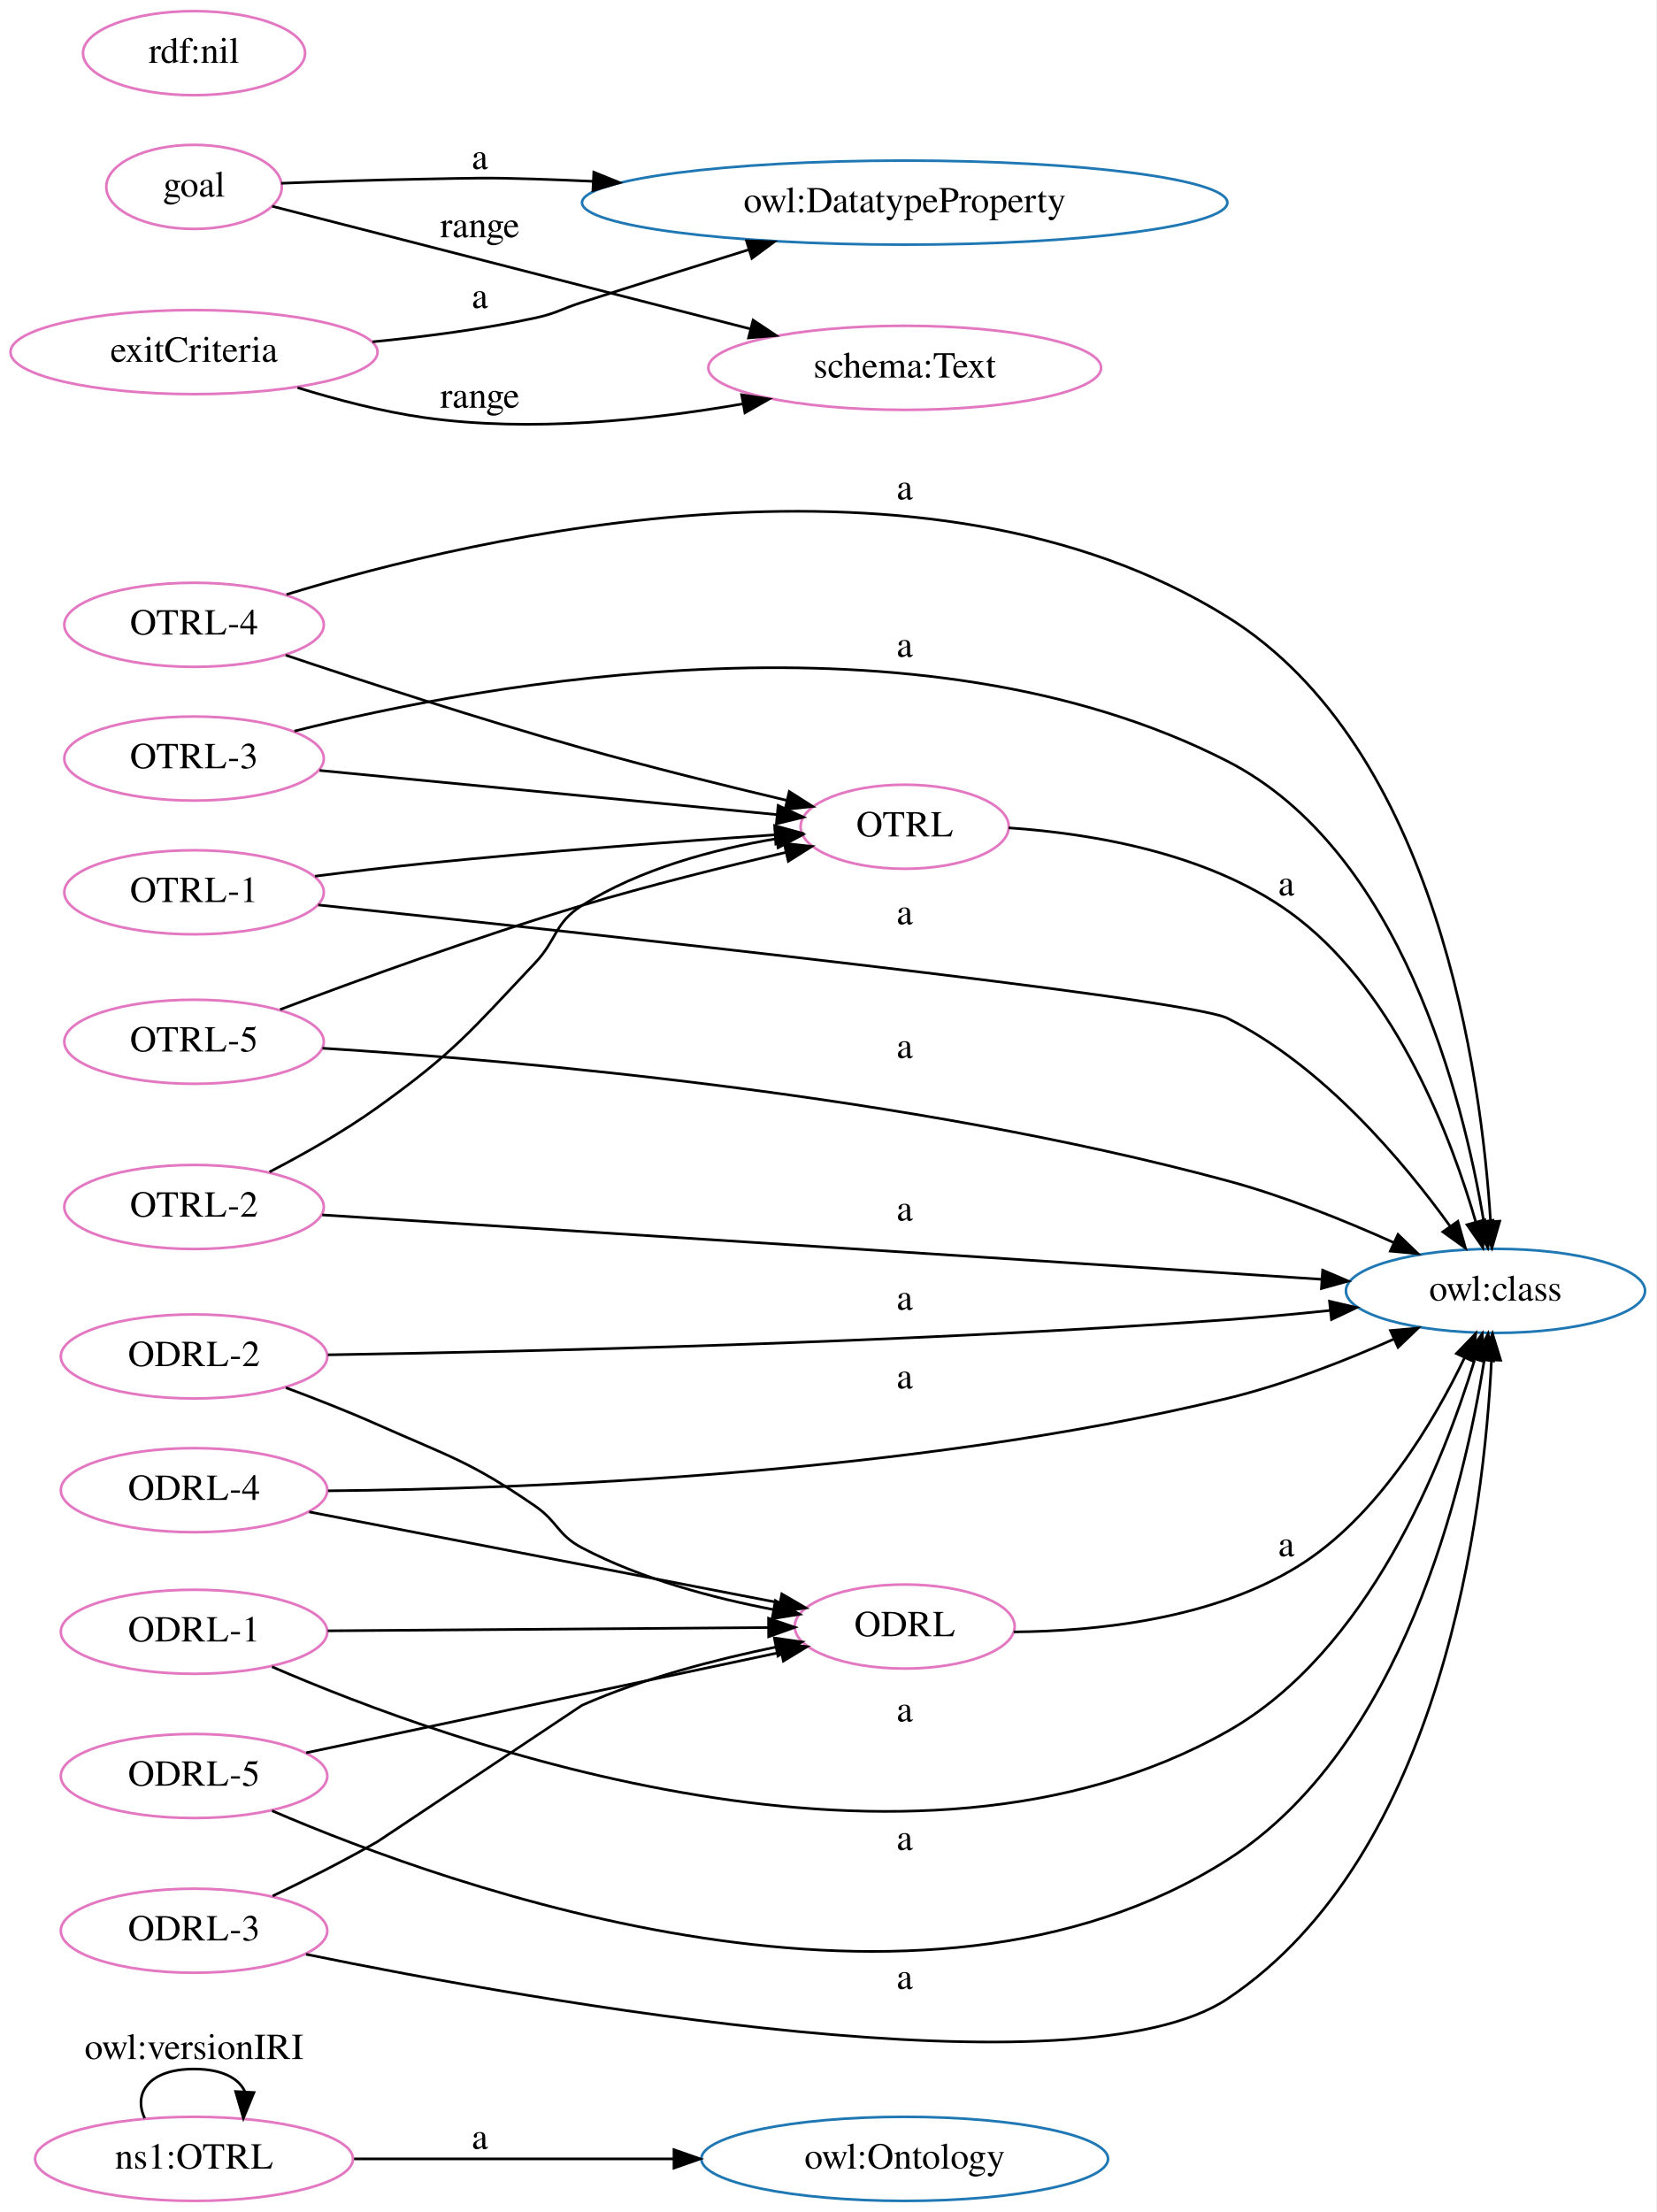
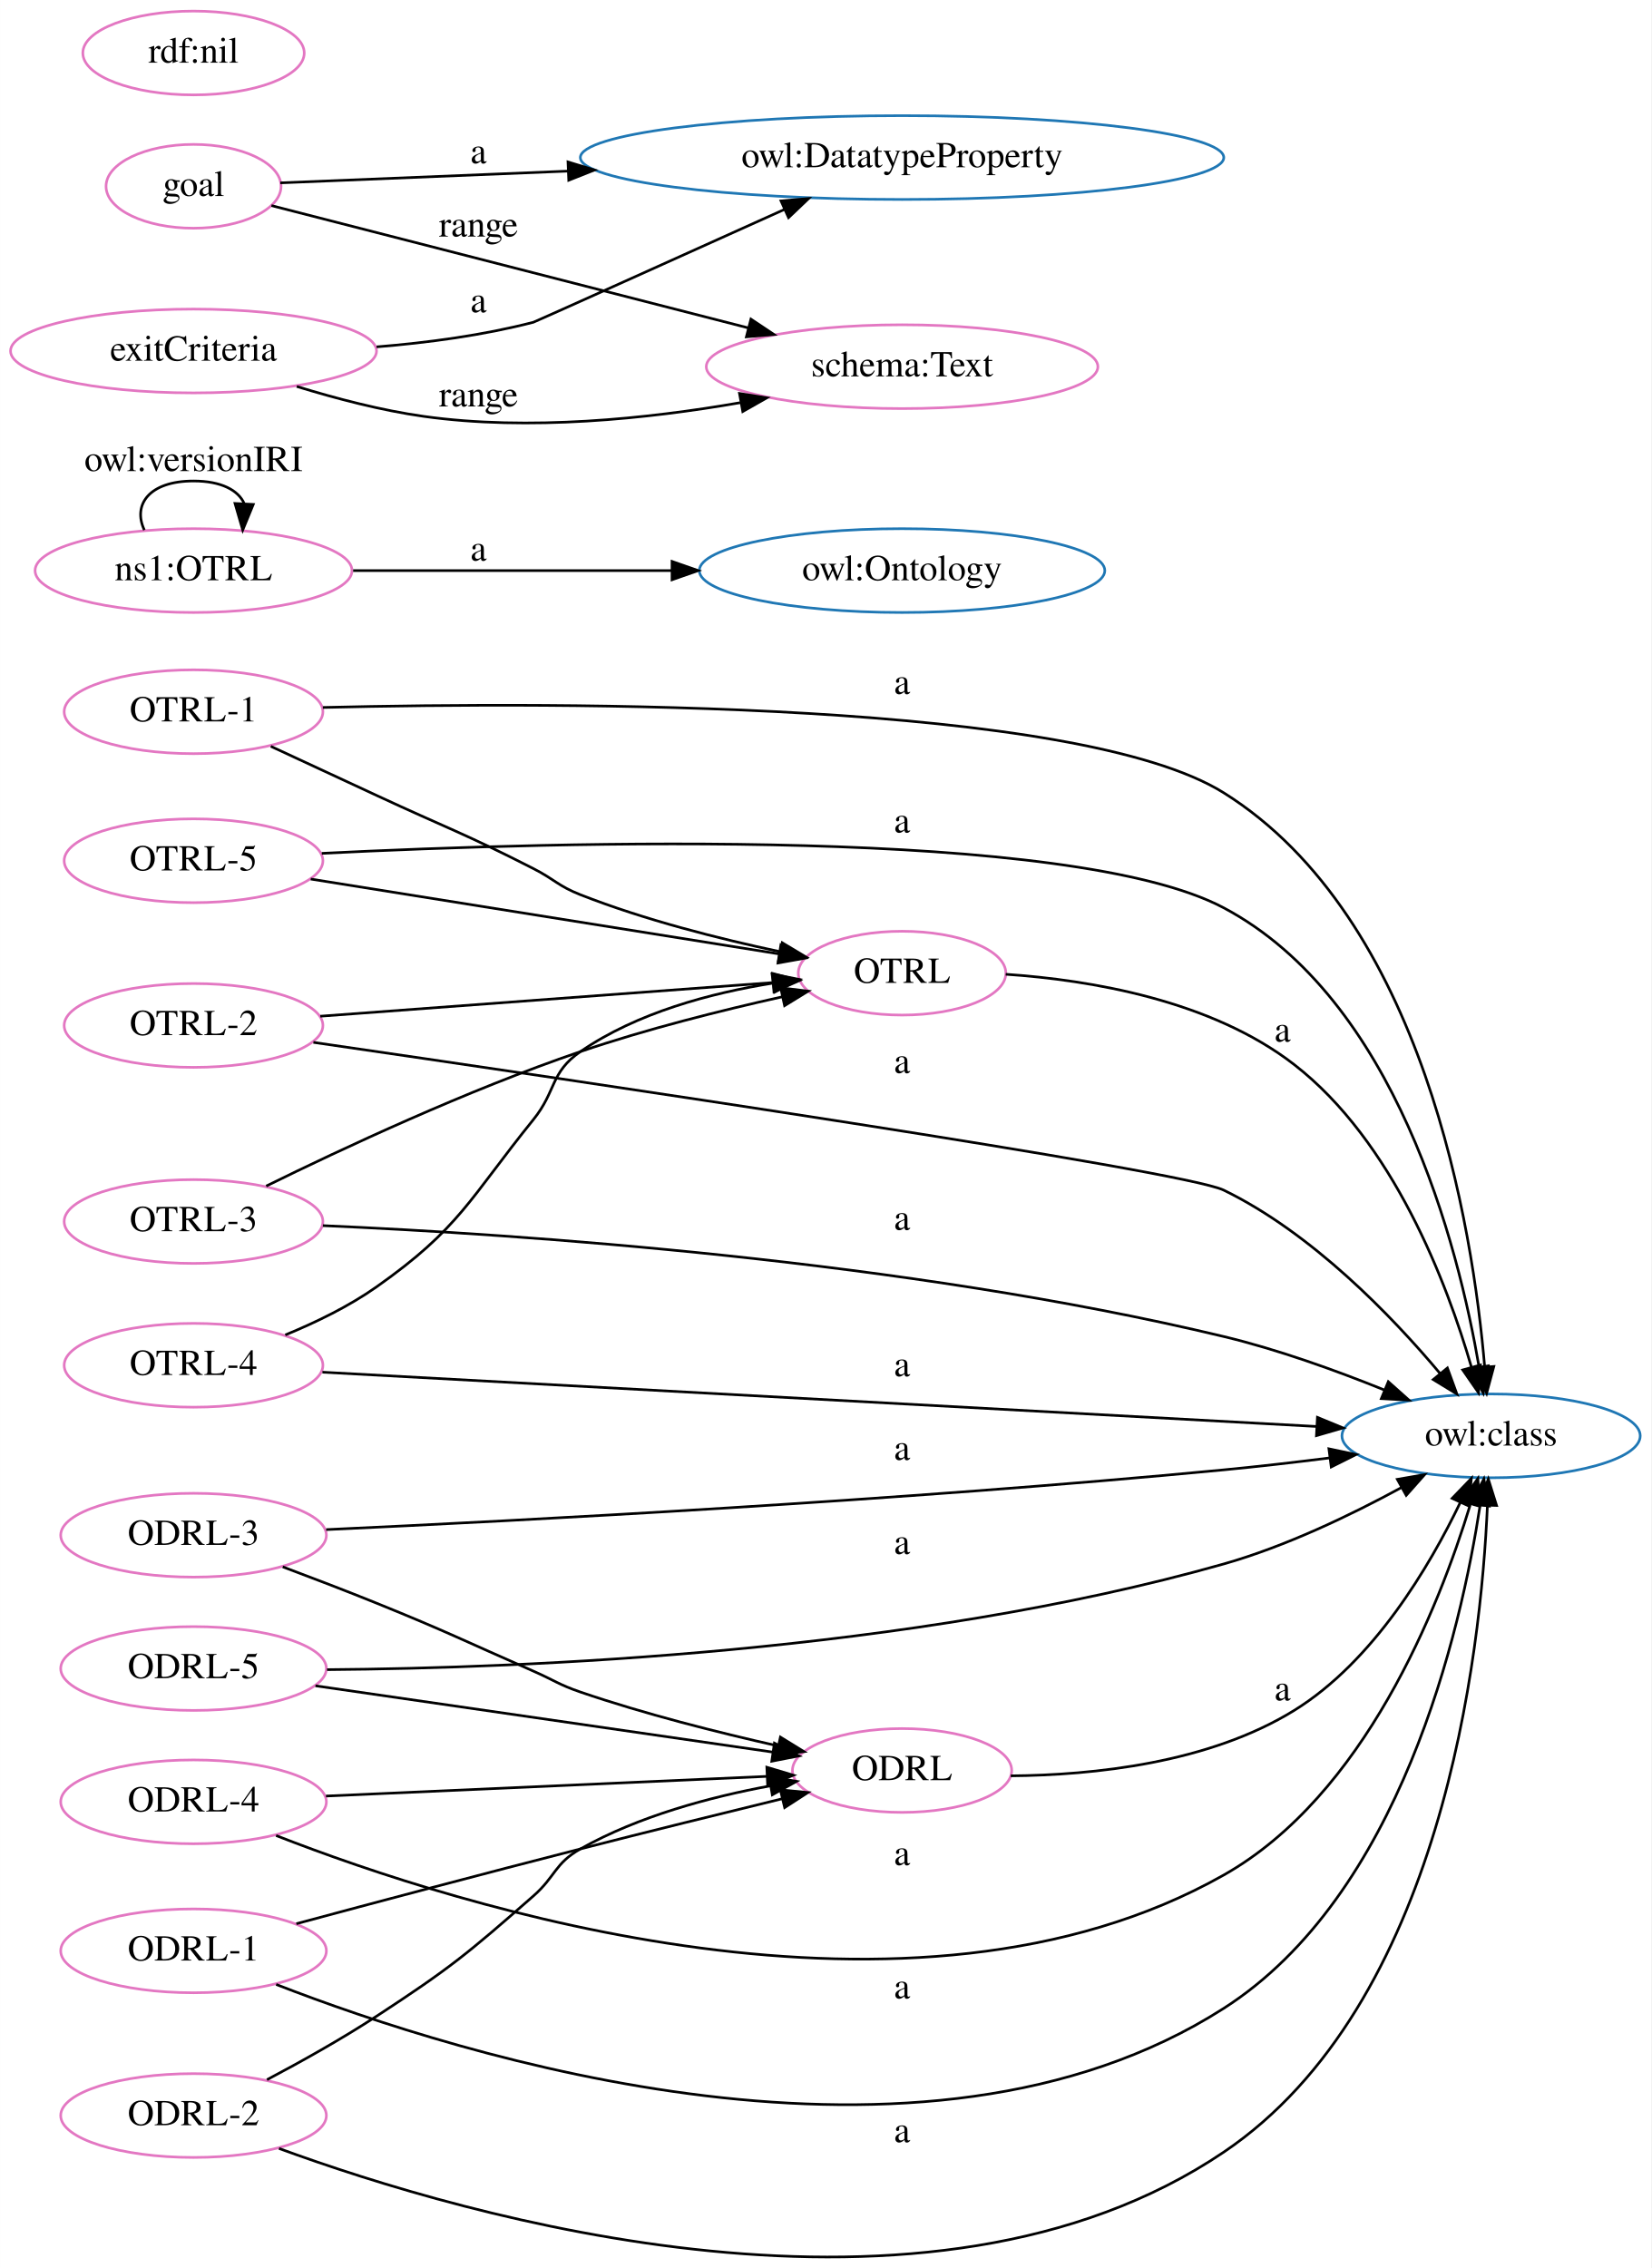
- <svg xmlns="http://www.w3.org/2000/svg" width="632pt" height="844pt" viewBox="0.00 0.00 631.63 843.53">
-   <g id="graph0" class="graph" transform="scale(1 1) rotate(0) translate(4 839.53)">
-     <polygon fill="white" stroke="transparent" points="-4,4 -4,-839.53 627.63,-839.53 627.63,4 -4,4" />
+ <svg xmlns="http://www.w3.org/2000/svg" width="632pt" height="868pt" viewBox="0.00 0.00 631.63 867.59">
+   <g id="graph0" class="graph" transform="scale(1 1) rotate(0) translate(4 863.59)">
+     <polygon fill="white" stroke="transparent" points="-4,4 -4,-863.59 627.63,-863.59 627.63,4 -4,4" />
    <g id="node1" class="node">
-       <ellipse fill="none" stroke="#1f77b4" cx="341.04" cy="-16.26" rx="77.56" ry="16.03" />
-       <text text-anchor="middle" x="341.04" y="-12.56" font-family="Times,serif" font-size="14.00">owl:Ontology</text>
+       <ellipse fill="none" stroke="#e377c2" cx="341.04" cy="-491.32" rx="39.7" ry="16.03" />
+       <text text-anchor="middle" x="341.04" y="-487.62" font-family="Times,serif" font-size="14.00">OTRL</text>
+     </g>
+     <g id="node4" class="node">
+       <ellipse fill="none" stroke="#1f77b4" cx="566.36" cy="-314.32" rx="57.05" ry="16.03" />
+       <text text-anchor="middle" x="566.36" y="-310.62" font-family="Times,serif" font-size="14.00">owl:class</text>
+     </g>
+     <g id="edge15" class="edge">
+       <path fill="none" stroke="black" d="M380.69,-490.9C413.22,-488.68 459.37,-480.92 491.08,-456.32 528.97,-426.93 549.51,-372.76 558.88,-340.49" />
+       <polygon fill="black" stroke="black" points="562.26,-341.41 561.54,-330.84 555.51,-339.55 562.26,-341.41" />
+       <text text-anchor="middle" x="486.58" y="-465.12" font-family="Times,serif" font-size="14.00">a</text>
    </g>
    <g id="node2" class="node">
-       <ellipse fill="none" stroke="#1f77b4" cx="566.36" cy="-347.26" rx="57.05" ry="16.03" />
-       <text text-anchor="middle" x="566.36" y="-343.56" font-family="Times,serif" font-size="14.00">owl:class</text>
+       <ellipse fill="none" stroke="#1f77b4" cx="341.04" cy="-645.32" rx="77.56" ry="16.03" />
+       <text text-anchor="middle" x="341.04" y="-641.62" font-family="Times,serif" font-size="14.00">owl:Ontology</text>
    </g>
    <g id="node3" class="node">
-       <ellipse fill="none" stroke="#e377c2" cx="341.04" cy="-524.26" rx="39.7" ry="16.03" />
-       <text text-anchor="middle" x="341.04" y="-520.56" font-family="Times,serif" font-size="14.00">OTRL</text>
+       <ellipse fill="none" stroke="#e377c2" cx="341.04" cy="-186.32" rx="41.94" ry="16.03" />
+       <text text-anchor="middle" x="341.04" y="-182.62" font-family="Times,serif" font-size="14.00">ODRL</text>
+     </g>
+     <g id="edge12" class="edge">
+       <path fill="none" stroke="black" d="M382.62,-184.27C414.37,-184.53 458.46,-189.14 491.08,-209.32 521.42,-228.1 542.82,-264.34 554.62,-288.93" />
+       <polygon fill="black" stroke="black" points="551.46,-290.42 558.82,-298.04 557.82,-287.5 551.46,-290.42" />
+       <text text-anchor="middle" x="486.58" y="-213.12" font-family="Times,serif" font-size="14.00">a</text>
+     </g>
+     <g id="node5" class="node">
+       <ellipse fill="none" stroke="#1f77b4" cx="341.04" cy="-803.32" rx="123.07" ry="16.03" />
+       <text text-anchor="middle" x="341.04" y="-799.62" font-family="Times,serif" font-size="14.00">owl:DatatypeProperty</text>
+     </g>
+     <g id="node6" class="node">
+       <ellipse fill="none" stroke="#e377c2" cx="70" cy="-534.32" rx="49.49" ry="16.03" />
+       <text text-anchor="middle" x="70" y="-530.62" font-family="Times,serif" font-size="14.00">OTRL-5</text>
+     </g>
+     <g id="edge20" class="edge">
+       <path fill="none" stroke="black" d="M114.83,-527.32C164.14,-519.44 243.89,-506.69 294.07,-498.67" />
+       <polygon fill="black" stroke="black" points="294.68,-502.12 304,-497.08 293.57,-495.21 294.68,-502.12" />
+     </g>
+     <g id="edge1" class="edge">
+       <path fill="none" stroke="black" d="M119.06,-537.15C210.5,-541.73 405.63,-547.37 464.08,-516.32 529.97,-481.33 553.86,-386.84 561.78,-340.57" />
+       <polygon fill="black" stroke="black" points="565.24,-341.11 563.36,-330.69 558.33,-340.01 565.24,-341.11" />
+       <text text-anchor="middle" x="341.04" y="-545.12" font-family="Times,serif" font-size="14.00">a</text>
+     </g>
+     <g id="node7" class="node">
+       <ellipse fill="none" stroke="#e377c2" cx="70" cy="-792.32" rx="33.47" ry="16.03" />
+       <text text-anchor="middle" x="70" y="-788.62" font-family="Times,serif" font-size="14.00">goal</text>
+     </g>
+     <g id="edge11" class="edge">
+       <path fill="none" stroke="black" d="M103.19,-793.64C130.83,-794.77 172.55,-796.47 213.32,-798.14" />
+       <polygon fill="black" stroke="black" points="213.24,-801.64 223.37,-798.55 213.53,-794.65 213.24,-801.64" />
+       <text text-anchor="middle" x="179.01" y="-801.12" font-family="Times,serif" font-size="14.00">a</text>
+     </g>
+     <g id="node12" class="node">
+       <ellipse fill="none" stroke="#e377c2" cx="341.04" cy="-723.32" rx="74.91" ry="16.03" />
+       <text text-anchor="middle" x="341.04" y="-719.62" font-family="Times,serif" font-size="14.00">schema:Text</text>
+     </g>
+     <g id="edge5" class="edge">
+       <path fill="none" stroke="black" d="M99.8,-784.94C143.15,-773.82 226.07,-752.55 282.22,-738.15" />
+       <polygon fill="black" stroke="black" points="283.22,-741.51 292.03,-735.64 281.48,-734.73 283.22,-741.51" />
+       <text text-anchor="middle" x="179.01" y="-773.12" font-family="Times,serif" font-size="14.00">range</text>
+     </g>
+     <g id="node8" class="node">
+       <ellipse fill="none" stroke="#e377c2" cx="70" cy="-843.32" rx="42.35" ry="16.03" />
+       <text text-anchor="middle" x="70" y="-839.62" font-family="Times,serif" font-size="14.00">rdf:nil</text>
+     </g>
+     <g id="node9" class="node">
+       <ellipse fill="none" stroke="#e377c2" cx="70" cy="-591.32" rx="49.49" ry="16.03" />
+       <text text-anchor="middle" x="70" y="-587.62" font-family="Times,serif" font-size="14.00">OTRL-1</text>
+     </g>
+     <g id="edge10" class="edge">
+       <path fill="none" stroke="black" d="M99.55,-578.1C111.98,-572.34 126.72,-565.51 140.01,-559.32 166.69,-546.91 173.8,-544.7 200.01,-531.32 208.16,-527.16 209.49,-524.67 218.01,-521.32 242.51,-511.7 271.02,-504.49 294.32,-499.55" />
+       <polygon fill="black" stroke="black" points="295.2,-502.94 304.29,-497.5 293.79,-496.08 295.2,-502.94" />
    </g>
    <g id="edge3" class="edge">
-       <path fill="none" stroke="black" d="M380.69,-523.84C413.22,-521.62 459.37,-513.86 491.08,-489.26 528.97,-459.87 549.51,-405.7 558.88,-373.43" />
-       <polygon fill="black" stroke="black" points="562.26,-374.35 561.54,-363.78 555.51,-372.49 562.26,-374.35" />
-       <text text-anchor="middle" x="486.58" y="-498.06" font-family="Times,serif" font-size="14.00">a</text>
-     </g>
-     <g id="node4" class="node">
-       <ellipse fill="none" stroke="#e377c2" cx="341.04" cy="-219.26" rx="41.94" ry="16.03" />
-       <text text-anchor="middle" x="341.04" y="-215.56" font-family="Times,serif" font-size="14.00">ODRL</text>
+       <path fill="none" stroke="black" d="M119.46,-592.96C211.59,-595.19 407.87,-595.51 464.08,-560.32 540.81,-512.29 559.41,-393.61 563.92,-340.61" />
+       <polygon fill="black" stroke="black" points="567.41,-340.87 564.66,-330.64 560.43,-340.35 567.41,-340.87" />
+       <text text-anchor="middle" x="341.04" y="-598.12" font-family="Times,serif" font-size="14.00">a</text>
+     </g>
+     <g id="node10" class="node">
+       <ellipse fill="none" stroke="#e377c2" cx="70" cy="-471.32" rx="49.49" ry="16.03" />
+       <text text-anchor="middle" x="70" y="-467.62" font-family="Times,serif" font-size="14.00">OTRL-2</text>
+     </g>
+     <g id="edge18" class="edge">
+       <path fill="none" stroke="black" d="M118.48,-474.85C167.21,-478.47 242.64,-484.08 291.69,-487.73" />
+       <polygon fill="black" stroke="black" points="291.5,-491.22 301.74,-488.48 292.02,-484.24 291.5,-491.22" />
+     </g>
+     <g id="edge4" class="edge">
+       <path fill="none" stroke="black" d="M115.85,-464.85C215.63,-450.34 448.49,-415.92 464.08,-408.32 497.92,-391.83 528.34,-360.23 546.8,-338.24" />
+       <polygon fill="black" stroke="black" points="549.65,-340.29 553.28,-330.34 544.23,-335.86 549.65,-340.29" />
+       <text text-anchor="middle" x="341.04" y="-453.12" font-family="Times,serif" font-size="14.00">a</text>
+     </g>
+     <g id="node11" class="node">
+       <ellipse fill="none" stroke="#e377c2" cx="70" cy="-225.32" rx="50.82" ry="16.03" />
+       <text text-anchor="middle" x="70" y="-221.62" font-family="Times,serif" font-size="14.00">ODRL-5</text>
+     </g>
+     <g id="edge19" class="edge">
+       <path fill="none" stroke="black" d="M116.64,-218.71C165.21,-211.67 241.75,-200.57 291.43,-193.37" />
+       <polygon fill="black" stroke="black" points="292.21,-196.79 301.6,-191.9 291.2,-189.87 292.21,-196.79" />
+     </g>
+     <g id="edge17" class="edge">
+       <path fill="none" stroke="black" d="M121.06,-224.89C196.78,-225.47 344.29,-231.39 464.08,-265.32 487.82,-272.05 512.79,-284.07 532,-294.52" />
+       <polygon fill="black" stroke="black" points="530.5,-297.69 540.93,-299.49 533.9,-291.57 530.5,-297.69" />
+       <text text-anchor="middle" x="341.04" y="-269.12" font-family="Times,serif" font-size="14.00">a</text>
+     </g>
+     <g id="node13" class="node">
+       <ellipse fill="none" stroke="#e377c2" cx="70" cy="-341.32" rx="49.49" ry="16.03" />
+       <text text-anchor="middle" x="70" y="-337.62" font-family="Times,serif" font-size="14.00">OTRL-4</text>
+     </g>
+     <g id="edge14" class="edge">
+       <path fill="none" stroke="black" d="M105.1,-352.93C116.72,-357.7 129.44,-363.87 140.01,-371.32 171.88,-393.78 175.51,-404.99 200.01,-435.32 208.84,-446.26 206.43,-453.35 218.01,-461.32 239.62,-476.21 267.88,-483.73 291.75,-487.52" />
+       <polygon fill="black" stroke="black" points="291.3,-490.99 301.69,-488.93 292.28,-484.06 291.3,-490.99" />
+     </g>
+     <g id="edge21" class="edge">
+       <path fill="none" stroke="black" d="M119.3,-338.68C208.44,-333.82 398.88,-323.42 499.66,-317.91" />
+       <polygon fill="black" stroke="black" points="499.93,-321.4 509.72,-317.36 499.55,-314.41 499.93,-321.4" />
+       <text text-anchor="middle" x="341.04" y="-337.12" font-family="Times,serif" font-size="14.00">a</text>
+     </g>
+     <g id="node14" class="node">
+       <ellipse fill="none" stroke="#e377c2" cx="70" cy="-276.32" rx="50.82" ry="16.03" />
+       <text text-anchor="middle" x="70" y="-272.62" font-family="Times,serif" font-size="14.00">ODRL-3</text>
+     </g>
+     <g id="edge13" class="edge">
+       <path fill="none" stroke="black" d="M104.12,-264.22C115.54,-259.94 128.38,-255.03 140.01,-250.32 166.95,-239.42 173.39,-236 200.01,-224.32 208.02,-220.8 209.72,-219.16 218.01,-216.32 242.55,-207.93 270.62,-200.86 293.65,-195.69" />
+       <polygon fill="black" stroke="black" points="294.5,-199.09 303.51,-193.53 293,-192.25 294.5,-199.09" />
+     </g>
+     <g id="edge22" class="edge">
+       <path fill="none" stroke="black" d="M120.73,-278.46C195.39,-281.9 340.88,-289.51 464.08,-301.32 477.23,-302.58 491.3,-304.21 504.65,-305.89" />
+       <polygon fill="black" stroke="black" points="504.32,-309.37 514.68,-307.17 505.21,-302.43 504.32,-309.37" />
+       <text text-anchor="middle" x="341.04" y="-305.12" font-family="Times,serif" font-size="14.00">a</text>
+     </g>
+     <g id="node15" class="node">
+       <ellipse fill="none" stroke="#e377c2" cx="70" cy="-174.32" rx="50.82" ry="16.03" />
+       <text text-anchor="middle" x="70" y="-170.62" font-family="Times,serif" font-size="14.00">ODRL-4</text>
+     </g>
+     <g id="edge25" class="edge">
+       <path fill="none" stroke="black" d="M120.66,-176.54C168.62,-178.68 240.88,-181.9 289.22,-184.06" />
+       <polygon fill="black" stroke="black" points="289.31,-187.56 299.46,-184.51 289.62,-180.57 289.31,-187.56" />
+     </g>
+     <g id="edge23" class="edge">
+       <path fill="none" stroke="black" d="M101.58,-161.43C171.18,-134.25 344.64,-78.86 464.08,-146.32 518.02,-176.79 546.44,-248.78 558.37,-287.9" />
+       <polygon fill="black" stroke="black" points="555.15,-289.38 561.31,-298 561.88,-287.42 555.15,-289.38" />
+       <text text-anchor="middle" x="341.04" y="-150.12" font-family="Times,serif" font-size="14.00">a</text>
+     </g>
+     <g id="node16" class="node">
+       <ellipse fill="none" stroke="#e377c2" cx="70" cy="-645.32" rx="60.62" ry="16.03" />
+       <text text-anchor="middle" x="70" y="-641.62" font-family="Times,serif" font-size="14.00">ns1:OTRL</text>
+     </g>
+     <g id="edge24" class="edge">
+       <path fill="none" stroke="black" d="M131.05,-645.32C166.88,-645.32 213,-645.32 252.8,-645.32" />
+       <polygon fill="black" stroke="black" points="253.04,-648.82 263.04,-645.32 253.04,-641.82 253.04,-648.82" />
+       <text text-anchor="middle" x="179.01" y="-649.12" font-family="Times,serif" font-size="14.00">a</text>
+     </g>
+     <g id="edge27" class="edge">
+       <path fill="none" stroke="black" d="M51.18,-660.83C46.64,-670.44 52.92,-679.59 70,-679.59 80.68,-679.59 87.14,-676.01 89.37,-670.99" />
+       <polygon fill="black" stroke="black" points="92.85,-670.63 88.82,-660.83 85.86,-671 92.85,-670.63" />
+       <text text-anchor="middle" x="70" y="-683.39" font-family="Times,serif" font-size="14.00">owl:versionIRI</text>
+     </g>
+     <g id="node17" class="node">
+       <ellipse fill="none" stroke="#e377c2" cx="70" cy="-54.32" rx="50.82" ry="16.03" />
+       <text text-anchor="middle" x="70" y="-50.62" font-family="Times,serif" font-size="14.00">ODRL-2</text>
+     </g>
+     <g id="edge9" class="edge">
+       <path fill="none" stroke="black" d="M98.09,-68.03C111.05,-74.88 126.61,-83.57 140.01,-92.32 168.14,-110.7 174.74,-116.17 200.01,-138.32 208.51,-145.78 208.15,-150.77 218.01,-156.32 240.19,-168.83 267.52,-176.17 290.68,-180.45" />
+       <polygon fill="black" stroke="black" points="290.22,-183.92 300.67,-182.16 291.4,-177.02 290.22,-183.92" />
+     </g>
+     <g id="edge7" class="edge">
+       <path fill="none" stroke="black" d="M102.69,-41.73C174.2,-15.56 350.75,36.19 464.08,-40.32 547.6,-96.71 562.48,-230.63 564.96,-287.76" />
+       <polygon fill="black" stroke="black" points="561.46,-287.93 565.3,-297.8 568.46,-287.69 561.46,-287.93" />
+       <text text-anchor="middle" x="341.04" y="-44.12" font-family="Times,serif" font-size="14.00">a</text>
+     </g>
+     <g id="node18" class="node">
+       <ellipse fill="none" stroke="#e377c2" cx="70" cy="-117.32" rx="50.82" ry="16.03" />
+       <text text-anchor="middle" x="70" y="-113.62" font-family="Times,serif" font-size="14.00">ODRL-1</text>
    </g>
    <g id="edge16" class="edge">
-       <path fill="none" stroke="black" d="M382.62,-217.21C414.37,-217.47 458.46,-222.08 491.08,-242.26 521.42,-261.04 542.82,-297.28 554.62,-321.87" />
-       <polygon fill="black" stroke="black" points="551.46,-323.36 558.82,-330.98 557.82,-320.44 551.46,-323.36" />
-       <text text-anchor="middle" x="486.58" y="-246.06" font-family="Times,serif" font-size="14.00">a</text>
-     </g>
-     <g id="node5" class="node">
-       <ellipse fill="none" stroke="#1f77b4" cx="341.04" cy="-762.26" rx="123.07" ry="16.03" />
-       <text text-anchor="middle" x="341.04" y="-758.56" font-family="Times,serif" font-size="14.00">owl:DatatypeProperty</text>
-     </g>
-     <g id="node6" class="node">
-       <ellipse fill="none" stroke="#e377c2" cx="70" cy="-271.26" rx="50.82" ry="16.03" />
-       <text text-anchor="middle" x="70" y="-267.56" font-family="Times,serif" font-size="14.00">ODRL-4</text>
-     </g>
-     <g id="edge1" class="edge">
-       <path fill="none" stroke="black" d="M121.1,-271.02C196.54,-271.71 343.36,-277.14 464.08,-306.26 485.75,-311.49 508.87,-320.56 527.53,-328.84" />
-       <polygon fill="black" stroke="black" points="526.31,-332.13 536.86,-333.07 529.2,-325.75 526.31,-332.13" />
-       <text text-anchor="middle" x="341.04" y="-310.06" font-family="Times,serif" font-size="14.00">a</text>
-     </g>
-     <g id="edge24" class="edge">
-       <path fill="none" stroke="black" d="M113.93,-262.97C162.92,-253.5 242.79,-238.06 293.31,-228.3" />
-       <polygon fill="black" stroke="black" points="294.17,-231.7 303.32,-226.36 292.84,-224.82 294.17,-231.7" />
-     </g>
-     <g id="node7" class="node">
-       <ellipse fill="none" stroke="#e377c2" cx="70" cy="-550.26" rx="49.49" ry="16.03" />
-       <text text-anchor="middle" x="70" y="-546.56" font-family="Times,serif" font-size="14.00">OTRL-3</text>
+       <path fill="none" stroke="black" d="M109.33,-127.7C138.97,-135.67 181.04,-146.88 218.01,-156.32 243.51,-162.84 272.08,-169.88 295.16,-175.5" />
+       <polygon fill="black" stroke="black" points="294.48,-178.93 305.02,-177.89 296.13,-172.13 294.48,-178.93" />
+     </g>
+     <g id="edge8" class="edge">
+       <path fill="none" stroke="black" d="M101.61,-104.47C172.02,-77.09 348.33,-21.32 464.08,-95.32 531.67,-138.54 554.81,-239.66 562.18,-287.86" />
+       <polygon fill="black" stroke="black" points="558.73,-288.43 563.6,-297.84 565.66,-287.45 558.73,-288.43" />
+       <text text-anchor="middle" x="341.04" y="-99.12" font-family="Times,serif" font-size="14.00">a</text>
+     </g>
+     <g id="node19" class="node">
+       <ellipse fill="none" stroke="#e377c2" cx="70" cy="-729.32" rx="70.01" ry="16.03" />
+       <text text-anchor="middle" x="70" y="-725.62" font-family="Times,serif" font-size="14.00">exitCriteria</text>
+     </g>
+     <g id="edge26" class="edge">
+       <path fill="none" stroke="black" d="M140.02,-730.9C159.63,-732.5 180.86,-735.35 200.01,-740.32 200.65,-740.49 255.22,-765.07 296.03,-783.47" />
+       <polygon fill="black" stroke="black" points="294.73,-786.73 305.29,-787.65 297.61,-780.34 294.73,-786.73" />
+       <text text-anchor="middle" x="179.01" y="-744.12" font-family="Times,serif" font-size="14.00">a</text>
+     </g>
+     <g id="edge6" class="edge">
+       <path fill="none" stroke="black" d="M109.48,-715.76C124.43,-711.16 141.82,-706.6 158.01,-704.32 198.24,-698.66 243.7,-703.39 279.13,-709.55" />
+       <polygon fill="black" stroke="black" points="278.85,-713.06 289.31,-711.41 280.1,-706.17 278.85,-713.06" />
+       <text text-anchor="middle" x="179.01" y="-708.12" font-family="Times,serif" font-size="14.00">range</text>
+     </g>
+     <g id="node20" class="node">
+       <ellipse fill="none" stroke="#e377c2" cx="70" cy="-396.32" rx="49.49" ry="16.03" />
+       <text text-anchor="middle" x="70" y="-392.62" font-family="Times,serif" font-size="14.00">OTRL-3</text>
    </g>
    <g id="edge2" class="edge">
-       <path fill="none" stroke="black" d="M108.27,-560.73C181.26,-579.06 346.23,-609.59 464.08,-549.26 530.49,-515.27 554.12,-420.3 561.89,-373.71" />
-       <polygon fill="black" stroke="black" points="565.36,-374.17 563.42,-363.76 558.44,-373.11 565.36,-374.17" />
-       <text text-anchor="middle" x="341.04" y="-589.06" font-family="Times,serif" font-size="14.00">a</text>
-     </g>
-     <g id="edge8" class="edge">
-       <path fill="none" stroke="black" d="M117.87,-545.73C166.78,-541.01 243.08,-533.63 292.31,-528.88" />
-       <polygon fill="black" stroke="black" points="292.77,-532.35 302.39,-527.9 292.1,-525.38 292.77,-532.35" />
-     </g>
-     <g id="node8" class="node">
-       <ellipse fill="none" stroke="#e377c2" cx="70" cy="-819.26" rx="42.35" ry="16.03" />
-       <text text-anchor="middle" x="70" y="-815.56" font-family="Times,serif" font-size="14.00">rdf:nil</text>
-     </g>
-     <g id="node9" class="node">
-       <ellipse fill="none" stroke="#e377c2" cx="70" cy="-16.26" rx="60.62" ry="16.03" />
-       <text text-anchor="middle" x="70" y="-12.56" font-family="Times,serif" font-size="14.00">ns1:OTRL</text>
-     </g>
-     <g id="edge25" class="edge">
-       <path fill="none" stroke="black" d="M131.05,-16.26C166.88,-16.26 213,-16.26 252.8,-16.26" />
-       <polygon fill="black" stroke="black" points="253.04,-19.76 263.04,-16.26 253.04,-12.76 253.04,-19.76" />
-       <text text-anchor="middle" x="179.01" y="-20.06" font-family="Times,serif" font-size="14.00">a</text>
-     </g>
-     <g id="edge19" class="edge">
-       <path fill="none" stroke="black" d="M51.18,-31.77C46.64,-41.38 52.92,-50.53 70,-50.53 80.68,-50.53 87.14,-46.95 89.37,-41.93" />
-       <polygon fill="black" stroke="black" points="92.85,-41.57 88.82,-31.77 85.86,-41.94 92.85,-41.57" />
-       <text text-anchor="middle" x="70" y="-54.33" font-family="Times,serif" font-size="14.00">owl:versionIRI</text>
-     </g>
-     <g id="node10" class="node">
-       <ellipse fill="none" stroke="#e377c2" cx="70" cy="-601.26" rx="49.49" ry="16.03" />
-       <text text-anchor="middle" x="70" y="-597.56" font-family="Times,serif" font-size="14.00">OTRL-4</text>
-     </g>
-     <g id="edge20" class="edge">
-       <path fill="none" stroke="black" d="M105.28,-612.83C177.84,-635.05 349.69,-675.54 464.08,-604.26 544.4,-554.21 561.07,-428.61 564.49,-373.67" />
-       <polygon fill="black" stroke="black" points="567.99,-373.84 565.02,-363.67 561,-373.48 567.99,-373.84" />
-       <text text-anchor="middle" x="341.04" y="-649.06" font-family="Times,serif" font-size="14.00">a</text>
-     </g>
-     <g id="edge21" class="edge">
-       <path fill="none" stroke="black" d="M104.96,-589.68C134.63,-579.73 178.94,-565.3 218.01,-554.26 243.7,-547.01 272.72,-539.83 296.02,-534.32" />
-       <polygon fill="black" stroke="black" points="297.01,-537.68 305.95,-531.99 295.41,-530.86 297.01,-537.68" />
-     </g>
-     <g id="node11" class="node">
-       <ellipse fill="none" stroke="#e377c2" cx="70" cy="-322.26" rx="50.82" ry="16.03" />
-       <text text-anchor="middle" x="70" y="-318.56" font-family="Times,serif" font-size="14.00">ODRL-2</text>
-     </g>
-     <g id="edge4" class="edge">
-       <path fill="none" stroke="black" d="M121.02,-322.88C195.75,-324.07 340.97,-327.4 464.08,-336.26 476.75,-337.18 490.28,-338.44 503.19,-339.79" />
-       <polygon fill="black" stroke="black" points="503.06,-343.3 513.38,-340.89 503.81,-336.34 503.06,-343.3" />
-       <text text-anchor="middle" x="341.04" y="-340.06" font-family="Times,serif" font-size="14.00">a</text>
-     </g>
-     <g id="edge26" class="edge">
-       <path fill="none" stroke="black" d="M105.02,-310.34C116.27,-306.16 128.78,-301.26 140.01,-296.26 167.43,-284.06 175.26,-282.26 200.01,-265.26 208.83,-259.2 208.53,-254.24 218.01,-249.26 240.55,-237.42 267.91,-230.14 291,-225.72" />
-       <polygon fill="black" stroke="black" points="291.72,-229.15 300.95,-223.94 290.49,-222.26 291.72,-229.15" />
-     </g>
-     <g id="node12" class="node">
-       <ellipse fill="none" stroke="#e377c2" cx="70" cy="-499.26" rx="49.49" ry="16.03" />
-       <text text-anchor="middle" x="70" y="-495.56" font-family="Times,serif" font-size="14.00">OTRL-1</text>
-     </g>
-     <g id="edge6" class="edge">
-       <path fill="none" stroke="black" d="M117.37,-494.43C218.01,-483.84 448.7,-458.89 464.08,-451.26 500.48,-433.22 531.2,-396.67 548.95,-372.06" />
-       <polygon fill="black" stroke="black" points="552.02,-373.79 554.9,-363.6 546.29,-369.77 552.02,-373.79" />
-       <text text-anchor="middle" x="341.04" y="-487.06" font-family="Times,serif" font-size="14.00">a</text>
-     </g>
-     <g id="edge15" class="edge">
-       <path fill="none" stroke="black" d="M116.11,-505.39C129.57,-507.11 144.37,-508.88 158.01,-510.26 203.07,-514.84 254.54,-518.67 291.23,-521.16" />
-       <polygon fill="black" stroke="black" points="291.43,-524.68 301.64,-521.86 291.9,-517.7 291.43,-524.68" />
-     </g>
-     <g id="node13" class="node">
-       <ellipse fill="none" stroke="#e377c2" cx="70" cy="-768.26" rx="33.47" ry="16.03" />
-       <text text-anchor="middle" x="70" y="-764.56" font-family="Times,serif" font-size="14.00">goal</text>
-     </g>
-     <g id="edge22" class="edge">
-       <path fill="none" stroke="black" d="M103.22,-769.64C119.62,-770.27 139.87,-770.95 158.01,-771.26 176.67,-771.59 181.35,-771.86 200.01,-771.26 207.21,-771.03 214.61,-770.73 222.07,-770.39" />
-       <polygon fill="black" stroke="black" points="222.46,-773.87 232.28,-769.89 222.12,-766.88 222.46,-773.87" />
-       <text text-anchor="middle" x="179.01" y="-775.06" font-family="Times,serif" font-size="14.00">a</text>
-     </g>
-     <g id="node14" class="node">
-       <ellipse fill="none" stroke="#e377c2" cx="341.04" cy="-699.26" rx="74.91" ry="16.03" />
-       <text text-anchor="middle" x="341.04" y="-695.56" font-family="Times,serif" font-size="14.00">schema:Text</text>
-     </g>
-     <g id="edge23" class="edge">
-       <path fill="none" stroke="black" d="M99.8,-760.88C143.15,-749.76 226.07,-728.49 282.22,-714.09" />
-       <polygon fill="black" stroke="black" points="283.22,-717.45 292.03,-711.58 281.48,-710.67 283.22,-717.45" />
-       <text text-anchor="middle" x="179.01" y="-749.06" font-family="Times,serif" font-size="14.00">range</text>
-     </g>
-     <g id="node15" class="node">
-       <ellipse fill="none" stroke="#e377c2" cx="70" cy="-705.26" rx="70.01" ry="16.03" />
-       <text text-anchor="middle" x="70" y="-701.56" font-family="Times,serif" font-size="14.00">exitCriteria</text>
-     </g>
-     <g id="edge9" class="edge">
-       <path fill="none" stroke="black" d="M138.06,-709.19C158.13,-711.12 180.09,-714 200.01,-718.26 208.25,-720.03 209.98,-721.68 218.01,-724.26 238.7,-730.93 261.43,-738.06 281.6,-744.32" />
-       <polygon fill="black" stroke="black" points="280.69,-747.71 291.28,-747.32 282.76,-741.02 280.69,-747.71" />
-       <text text-anchor="middle" x="179.01" y="-722.06" font-family="Times,serif" font-size="14.00">a</text>
-     </g>
-     <g id="edge10" class="edge">
-       <path fill="none" stroke="black" d="M109.48,-691.7C124.43,-687.1 141.82,-682.54 158.01,-680.26 198.24,-674.6 243.7,-679.33 279.13,-685.49" />
-       <polygon fill="black" stroke="black" points="278.85,-689 289.31,-687.35 280.1,-682.11 278.85,-689" />
-       <text text-anchor="middle" x="179.01" y="-684.06" font-family="Times,serif" font-size="14.00">range</text>
-     </g>
-     <g id="node16" class="node">
-       <ellipse fill="none" stroke="#e377c2" cx="70" cy="-217.26" rx="50.82" ry="16.03" />
-       <text text-anchor="middle" x="70" y="-213.56" font-family="Times,serif" font-size="14.00">ODRL-1</text>
-     </g>
-     <g id="edge12" class="edge">
-       <path fill="none" stroke="black" d="M99.74,-203.92C168.04,-174.35 343.34,-111.07 464.08,-179.26 518.02,-209.73 546.44,-281.72 558.37,-320.84" />
-       <polygon fill="black" stroke="black" points="555.15,-322.32 561.31,-330.94 561.88,-320.36 555.15,-322.32" />
-       <text text-anchor="middle" x="341.04" y="-183.06" font-family="Times,serif" font-size="14.00">a</text>
-     </g>
-     <g id="edge5" class="edge">
-       <path fill="none" stroke="black" d="M120.98,-217.63C168.83,-217.99 240.68,-218.52 288.92,-218.88" />
-       <polygon fill="black" stroke="black" points="289.11,-222.38 299.13,-218.96 289.16,-215.39 289.11,-222.38" />
-     </g>
-     <g id="node17" class="node">
-       <ellipse fill="none" stroke="#e377c2" cx="70" cy="-103.26" rx="50.82" ry="16.03" />
-       <text text-anchor="middle" x="70" y="-99.56" font-family="Times,serif" font-size="14.00">ODRL-3</text>
-     </g>
-     <g id="edge13" class="edge">
-       <path fill="none" stroke="black" d="M112.7,-94.28C201.87,-76.06 407.55,-39.53 464.08,-77.26 546.65,-132.37 562.07,-264.09 564.82,-320.68" />
-       <polygon fill="black" stroke="black" points="561.34,-321.1 565.22,-330.95 568.33,-320.82 561.34,-321.1" />
-       <text text-anchor="middle" x="341.04" y="-81.06" font-family="Times,serif" font-size="14.00">a</text>
-     </g>
-     <g id="edge7" class="edge">
-       <path fill="none" stroke="black" d="M99.98,-116.51C112.49,-122.48 127.16,-129.86 140.01,-137.26 140.15,-137.34 217.86,-189.2 218.01,-189.26 241.4,-199.56 268.95,-206.71 291.94,-211.45" />
-       <polygon fill="black" stroke="black" points="291.33,-214.89 301.82,-213.39 292.68,-208.03 291.33,-214.89" />
-     </g>
-     <g id="node18" class="node">
-       <ellipse fill="none" stroke="#e377c2" cx="70" cy="-379.26" rx="49.49" ry="16.03" />
-       <text text-anchor="middle" x="70" y="-375.56" font-family="Times,serif" font-size="14.00">OTRL-2</text>
-     </g>
-     <g id="edge14" class="edge">
-       <path fill="none" stroke="black" d="M118.89,-376.23C196.87,-371.29 356.17,-361.14 491.08,-352.26 493.98,-352.07 496.95,-351.88 499.94,-351.68" />
-       <polygon fill="black" stroke="black" points="500.45,-355.15 510.19,-351 499.98,-348.17 500.45,-355.15" />
-       <text text-anchor="middle" x="341.04" y="-374.06" font-family="Times,serif" font-size="14.00">a</text>
-     </g>
-     <g id="edge11" class="edge">
-       <path fill="none" stroke="black" d="M98.78,-392.63C111.74,-399.34 127.12,-408.01 140.01,-417.26 169.39,-438.36 175.16,-445.97 200.01,-472.26 208.69,-481.44 207.32,-487.52 218.01,-494.26 240.11,-508.21 268.24,-515.68 291.92,-519.67" />
-       <polygon fill="black" stroke="black" points="291.7,-523.17 302.11,-521.22 292.76,-516.26 291.7,-523.17" />
-     </g>
-     <g id="node19" class="node">
-       <ellipse fill="none" stroke="#e377c2" cx="70" cy="-442.26" rx="49.49" ry="16.03" />
-       <text text-anchor="middle" x="70" y="-438.56" font-family="Times,serif" font-size="14.00">OTRL-5</text>
-     </g>
-     <g id="edge27" class="edge">
-       <path fill="none" stroke="black" d="M118.98,-439.8C193.83,-435.07 342.42,-422.09 464.08,-389.26 485.68,-383.44 508.79,-374.11 527.47,-365.72" />
-       <polygon fill="black" stroke="black" points="529.17,-368.79 536.8,-361.45 526.26,-362.43 529.17,-368.79" />
-       <text text-anchor="middle" x="341.04" y="-436.06" font-family="Times,serif" font-size="14.00">a</text>
+       <path fill="none" stroke="black" d="M97.8,-409.88C126.84,-424.17 174.82,-446.6 218.01,-461.32 243.1,-469.88 271.87,-477.07 295.17,-482.27" />
+       <polygon fill="black" stroke="black" points="294.61,-485.73 305.12,-484.44 296.1,-478.89 294.61,-485.73" />
    </g>
    <g id="edge28" class="edge">
-       <path fill="none" stroke="black" d="M102.82,-454.55C132.39,-465.72 177.81,-482.24 218.01,-494.26 243.5,-501.89 272.4,-509.05 295.67,-514.47" />
-       <polygon fill="black" stroke="black" points="295.08,-517.92 305.61,-516.76 296.65,-511.1 295.08,-517.92" />
-     </g>
-     <g id="node20" class="node">
-       <ellipse fill="none" stroke="#e377c2" cx="70" cy="-162.26" rx="50.82" ry="16.03" />
-       <text text-anchor="middle" x="70" y="-158.56" font-family="Times,serif" font-size="14.00">ODRL-5</text>
-     </g>
-     <g id="edge17" class="edge">
-       <path fill="none" stroke="black" d="M99.75,-149.01C168.81,-119.31 346.99,-55.7 464.08,-130.26 531.1,-172.94 554.5,-272.84 562.05,-320.73" />
-       <polygon fill="black" stroke="black" points="558.63,-321.54 563.54,-330.93 565.56,-320.53 558.63,-321.54" />
-       <text text-anchor="middle" x="341.04" y="-134.06" font-family="Times,serif" font-size="14.00">a</text>
-     </g>
-     <g id="edge18" class="edge">
-       <path fill="none" stroke="black" d="M112.75,-171.11C161.76,-181.49 242.83,-198.67 293.74,-209.45" />
-       <polygon fill="black" stroke="black" points="293.31,-212.94 303.81,-211.59 294.76,-206.09 293.31,-212.94" />
+       <path fill="none" stroke="black" d="M119.47,-394.75C194.33,-391.45 342.21,-381.53 464.08,-352.32 484.82,-347.35 507.1,-339.31 525.46,-331.9" />
+       <polygon fill="black" stroke="black" points="527.04,-335.04 534.95,-327.99 524.37,-328.57 527.04,-335.04" />
+       <text text-anchor="middle" x="341.04" y="-393.12" font-family="Times,serif" font-size="14.00">a</text>
    </g>
  </g>
</svg>
